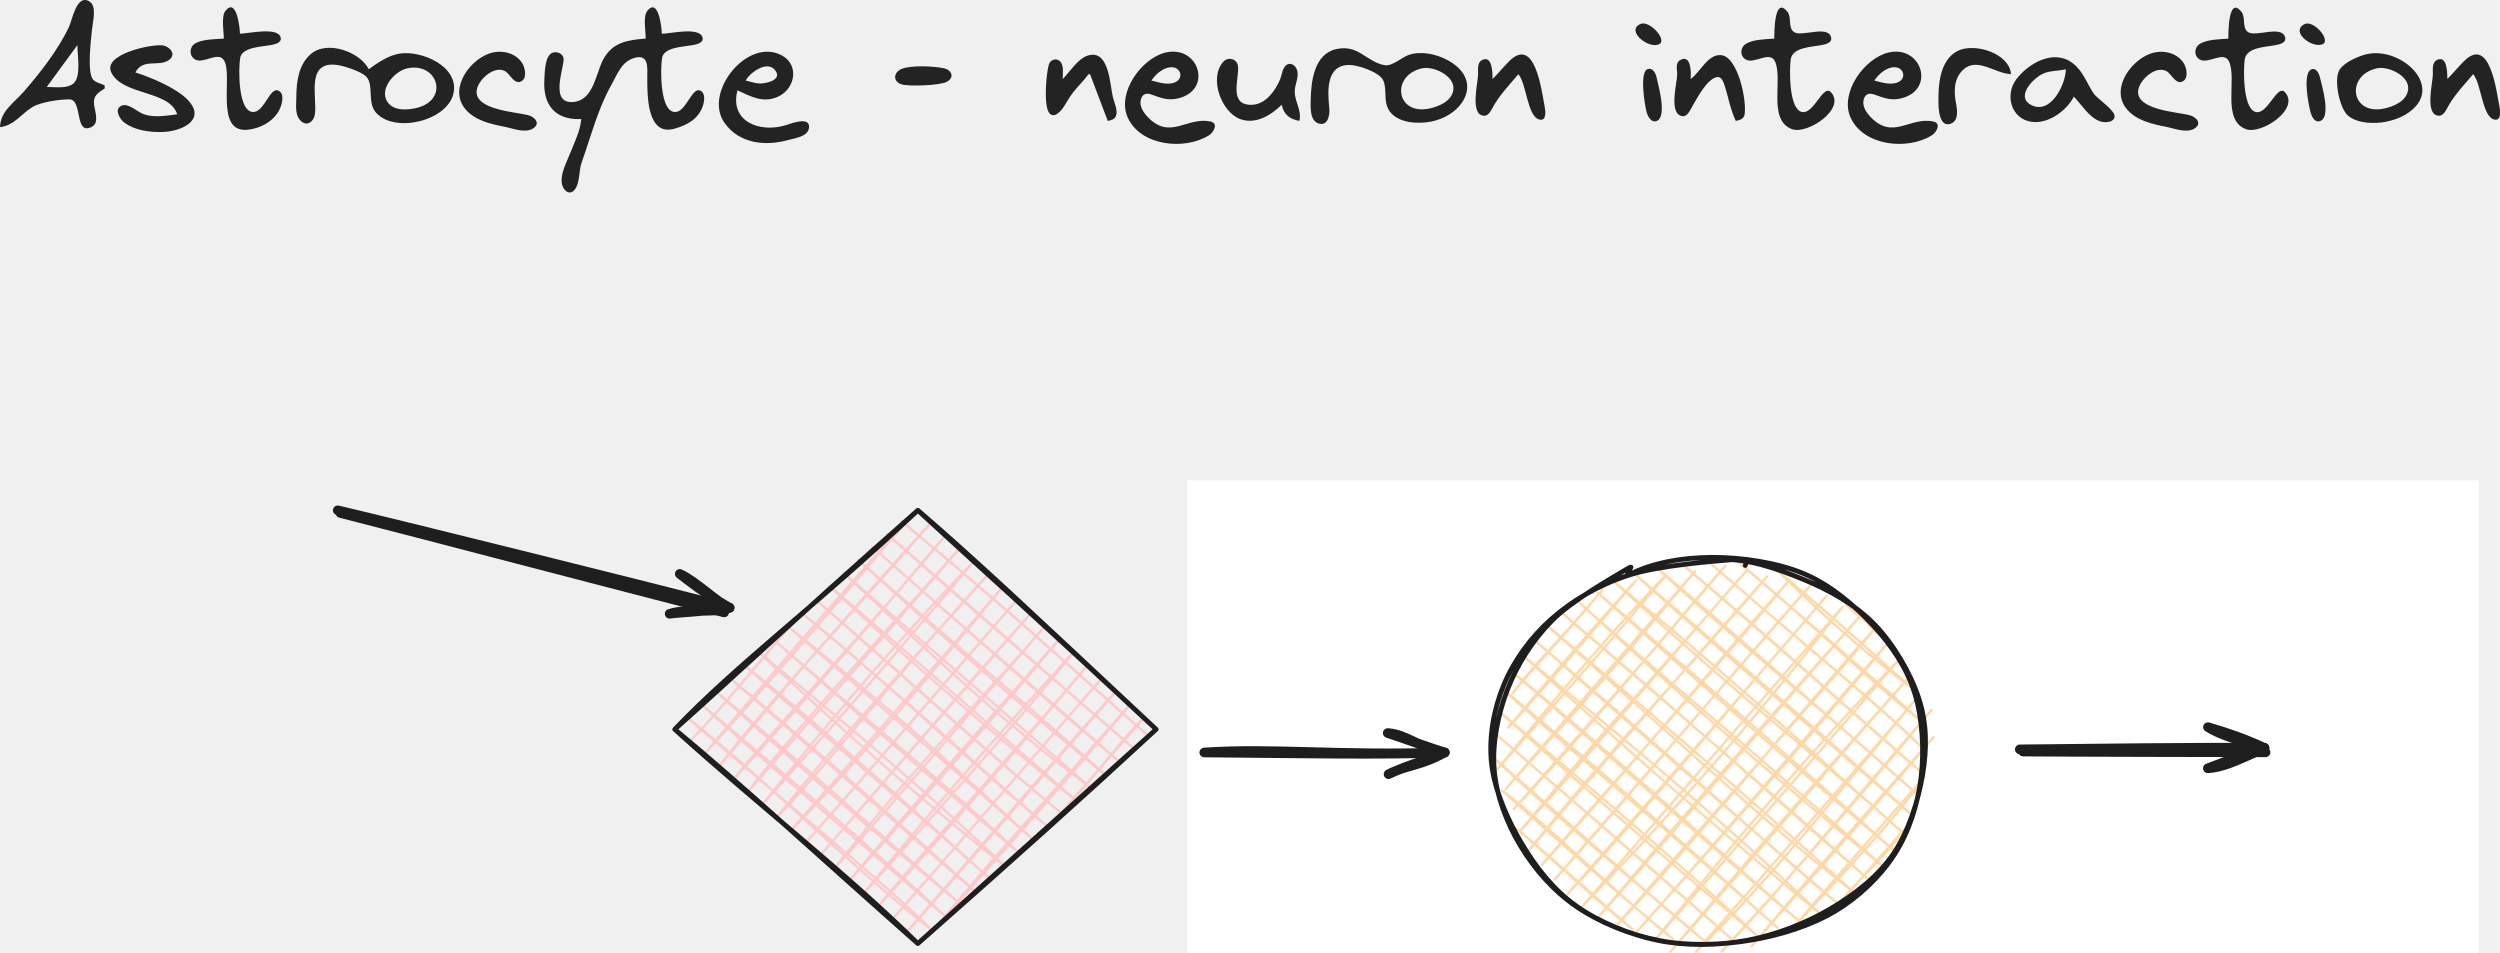
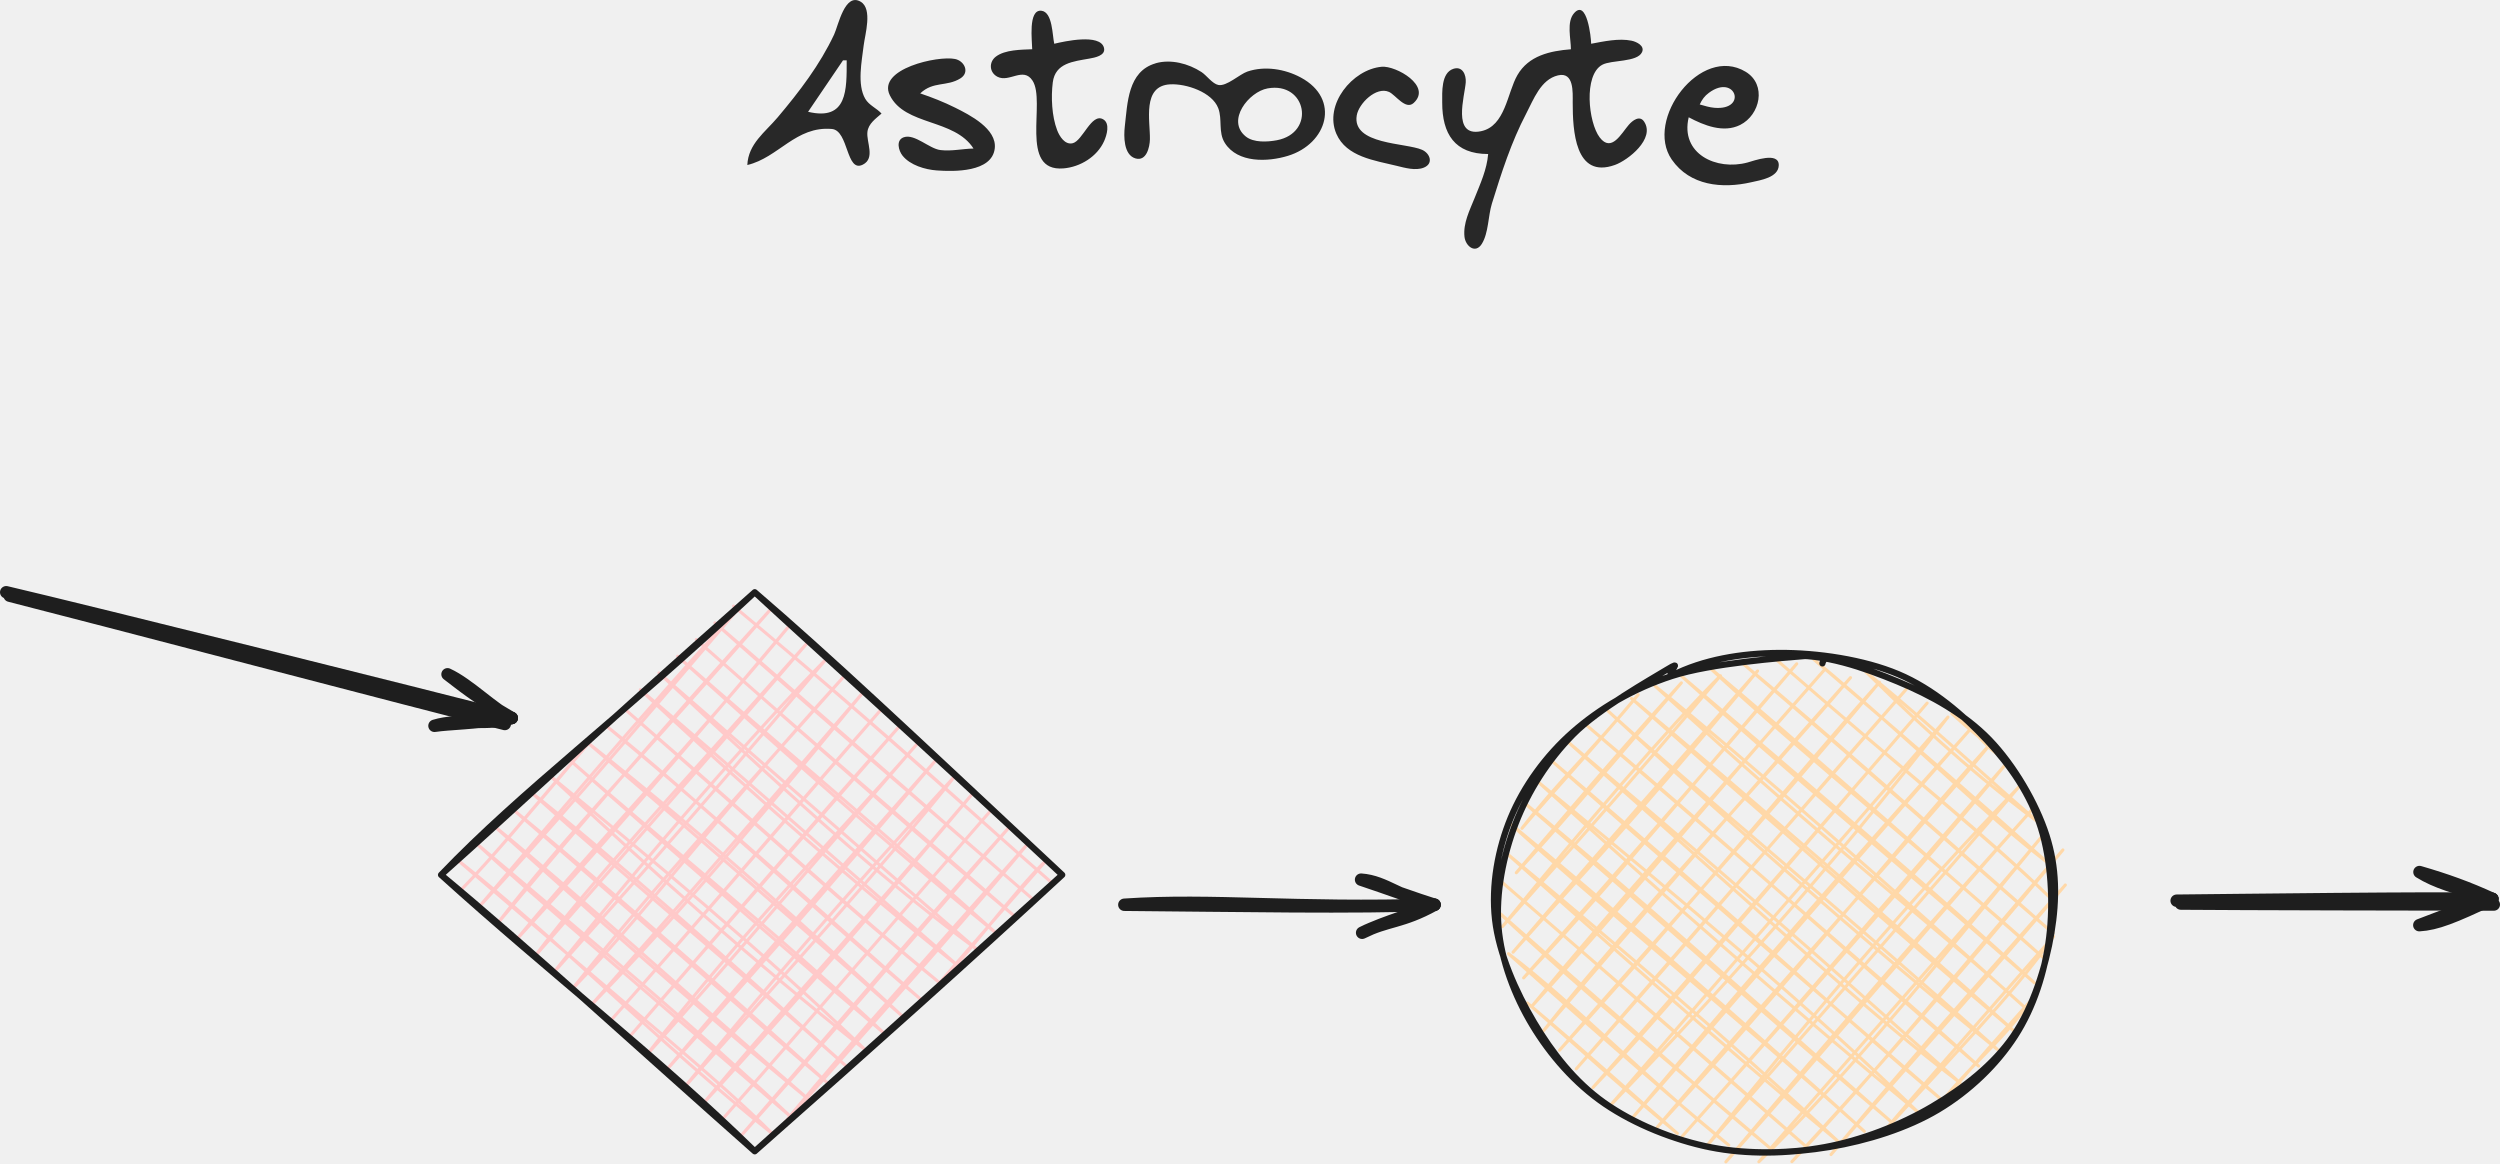
- <svg xmlns="http://www.w3.org/2000/svg" width="91.834mm" height="35.006mm" viewBox="0 0 91.834 35.006" version="1.1" id="svg1" xml:space="preserve">
+ <svg xmlns="http://www.w3.org/2000/svg" width="71.169mm" height="33.12mm" viewBox="0 0 71.169 33.12" version="1.1" id="svg1" xml:space="preserve">
  <defs id="defs1">
    <style class="style-fonts" id="style1">
      @font-face {
        font-family: "Virgil";
        src: url("https://excalidraw.com/Virgil.woff2");
      }
      @font-face {
        font-family: "Cascadia";
        src: url("https://excalidraw.com/Cascadia.woff2");
      }
      @font-face {
        font-family: "Assistant";
        src: url("https://excalidraw.com/Assistant-Regular.woff2");
      }
    </style>
    <style class="style-fonts" id="style1-3">
      @font-face {
        font-family: "Virgil";
        src: url("https://excalidraw.com/Virgil.woff2");
      }
      @font-face {
        font-family: "Cascadia";
        src: url("https://excalidraw.com/Cascadia.woff2");
      }
      @font-face {
        font-family: "Assistant";
        src: url("https://excalidraw.com/Assistant-Regular.woff2");
      }
    </style>
    <style class="style-fonts" id="style1-6">
      @font-face {
        font-family: "Virgil";
        src: url("https://excalidraw.com/Virgil.woff2");
      }
      @font-face {
        font-family: "Cascadia";
        src: url("https://excalidraw.com/Cascadia.woff2");
      }
      @font-face {
        font-family: "Assistant";
        src: url("https://excalidraw.com/Assistant-Regular.woff2");
      }
    </style>
    <style class="style-fonts" id="style1-9">
      @font-face {
        font-family: "Virgil";
        src: url("https://excalidraw.com/Virgil.woff2");
      }
      @font-face {
        font-family: "Cascadia";
        src: url("https://excalidraw.com/Cascadia.woff2");
      }
      @font-face {
        font-family: "Assistant";
        src: url("https://excalidraw.com/Assistant-Regular.woff2");
      }
    </style>
    <style class="style-fonts" id="style1-2">
      @font-face {
        font-family: "Virgil";
        src: url("https://excalidraw.com/Virgil.woff2");
      }
      @font-face {
        font-family: "Cascadia";
        src: url("https://excalidraw.com/Cascadia.woff2");
      }
      @font-face {
        font-family: "Assistant";
        src: url("https://excalidraw.com/Assistant-Regular.woff2");
      }
    </style>
    <style class="style-fonts" id="style1-26">
      @font-face {
        font-family: "Virgil";
        src: url("https://excalidraw.com/Virgil.woff2");
      }
      @font-face {
        font-family: "Cascadia";
        src: url("https://excalidraw.com/Cascadia.woff2");
      }
      @font-face {
        font-family: "Assistant";
        src: url("https://excalidraw.com/Assistant-Regular.woff2");
      }
    </style>
    <style class="style-fonts" id="style1-7">
      @font-face {
        font-family: "Virgil";
        src: url("https://excalidraw.com/Virgil.woff2");
      }
      @font-face {
        font-family: "Cascadia";
        src: url("https://excalidraw.com/Cascadia.woff2");
      }
      @font-face {
        font-family: "Assistant";
        src: url("https://excalidraw.com/Assistant-Regular.woff2");
      }
    </style>
    <style class="style-fonts" id="style1-90">
      @font-face {
        font-family: "Virgil";
        src: url("https://excalidraw.com/Virgil.woff2");
      }
      @font-face {
        font-family: "Cascadia";
        src: url("https://excalidraw.com/Cascadia.woff2");
      }
      @font-face {
        font-family: "Assistant";
        src: url("https://excalidraw.com/Assistant-Regular.woff2");
      }
    </style>
    <style class="style-fonts" id="style1-0">
      @font-face {
        font-family: "Virgil";
        src: url("https://excalidraw.com/Virgil.woff2");
      }
      @font-face {
        font-family: "Cascadia";
        src: url("https://excalidraw.com/Cascadia.woff2");
      }
      @font-face {
        font-family: "Assistant";
        src: url("https://excalidraw.com/Assistant-Regular.woff2");
      }
    </style>
    <style class="style-fonts" id="style1-1">
      @font-face {
        font-family: "Virgil";
        src: url("https://excalidraw.com/Virgil.woff2");
      }
      @font-face {
        font-family: "Cascadia";
        src: url("https://excalidraw.com/Cascadia.woff2");
      }
      @font-face {
        font-family: "Assistant";
        src: url("https://excalidraw.com/Assistant-Regular.woff2");
      }
    </style>
    <style class="style-fonts" id="style1-21">
      @font-face {
        font-family: "Virgil";
        src: url("https://excalidraw.com/Virgil.woff2");
      }
      @font-face {
        font-family: "Cascadia";
        src: url("https://excalidraw.com/Cascadia.woff2");
      }
      @font-face {
        font-family: "Assistant";
        src: url("https://excalidraw.com/Assistant-Regular.woff2");
      }
    </style>
    <style class="style-fonts" id="style1-13">
      @font-face {
        font-family: "Virgil";
        src: url("https://excalidraw.com/Virgil.woff2");
      }
      @font-face {
        font-family: "Cascadia";
        src: url("https://excalidraw.com/Cascadia.woff2");
      }
      @font-face {
        font-family: "Assistant";
        src: url("https://excalidraw.com/Assistant-Regular.woff2");
      }
    </style>
    <style class="style-fonts" id="style1-07">
      @font-face {
        font-family: "Virgil";
        src: url("https://excalidraw.com/Virgil.woff2");
      }
      @font-face {
        font-family: "Cascadia";
        src: url("https://excalidraw.com/Cascadia.woff2");
      }
      @font-face {
        font-family: "Assistant";
        src: url("https://excalidraw.com/Assistant-Regular.woff2");
      }
    </style>
    <style class="style-fonts" id="style1-8">
      @font-face {
        font-family: "Virgil";
        src: url("https://excalidraw.com/Virgil.woff2");
      }
      @font-face {
        font-family: "Cascadia";
        src: url("https://excalidraw.com/Cascadia.woff2");
      }
      @font-face {
        font-family: "Assistant";
        src: url("https://excalidraw.com/Assistant-Regular.woff2");
      }
    </style>
    <style class="style-fonts" id="style1-37">
      @font-face {
        font-family: "Virgil";
        src: url("https://excalidraw.com/Virgil.woff2");
      }
      @font-face {
        font-family: "Cascadia";
        src: url("https://excalidraw.com/Cascadia.woff2");
      }
      @font-face {
        font-family: "Assistant";
        src: url("https://excalidraw.com/Assistant-Regular.woff2");
      }
    </style>
    <style class="style-fonts" id="style1-05">
      @font-face {
        font-family: "Virgil";
        src: url("https://excalidraw.com/Virgil.woff2");
      }
      @font-face {
        font-family: "Cascadia";
        src: url("https://excalidraw.com/Cascadia.woff2");
      }
      @font-face {
        font-family: "Assistant";
        src: url("https://excalidraw.com/Assistant-Regular.woff2");
      }
    </style>
+     <style class="style-fonts" id="style1-67">
+       @font-face {
+         font-family: "Virgil";
+         src: url("https://excalidraw.com/Virgil.woff2");
+       }
+       @font-face {
+         font-family: "Cascadia";
+         src: url("https://excalidraw.com/Cascadia.woff2");
+       }
+       @font-face {
+         font-family: "Assistant";
+         src: url("https://excalidraw.com/Assistant-Regular.woff2");
+       }
+     </style>
+     <style class="style-fonts" id="style1-93">
+       @font-face {
+         font-family: "Virgil";
+         src: url("https://excalidraw.com/Virgil.woff2");
+       }
+       @font-face {
+         font-family: "Cascadia";
+         src: url("https://excalidraw.com/Cascadia.woff2");
+       }
+       @font-face {
+         font-family: "Assistant";
+         src: url("https://excalidraw.com/Assistant-Regular.woff2");
+       }
+     </style>
+     <style class="style-fonts" id="style1-675">
+       @font-face {
+         font-family: "Virgil";
+         src: url("https://excalidraw.com/Virgil.woff2");
+       }
+       @font-face {
+         font-family: "Cascadia";
+         src: url("https://excalidraw.com/Cascadia.woff2");
+       }
+       @font-face {
+         font-family: "Assistant";
+         src: url("https://excalidraw.com/Assistant-Regular.woff2");
+       }
+     </style>
+     <style class="style-fonts" id="style1-06">
+       @font-face {
+         font-family: "Virgil";
+         src: url("https://excalidraw.com/Virgil.woff2");
+       }
+       @font-face {
+         font-family: "Cascadia";
+         src: url("https://excalidraw.com/Cascadia.woff2");
+       }
+       @font-face {
+         font-family: "Assistant";
+         src: url("https://excalidraw.com/Assistant-Regular.woff2");
+       }
+     </style>
+     <style class="style-fonts" id="style1-15">
+       @font-face {
+         font-family: "Virgil";
+         src: url("https://excalidraw.com/Virgil.woff2");
+       }
+       @font-face {
+         font-family: "Cascadia";
+         src: url("https://excalidraw.com/Cascadia.woff2");
+       }
+       @font-face {
+         font-family: "Assistant";
+         src: url("https://excalidraw.com/Assistant-Regular.woff2");
+       }
+     </style>
  </defs>
-   <g id="layer1" transform="translate(-117.0138,-113.7969)">
+   <g id="layer1" transform="translate(-129.2438,-115.6823)">
    <mask id="mask4" />
    <mask id="mask6" />
    <mask id="mask8" />
    <mask id="mask10" />
    <mask id="mask12" />
    <mask id="mask14" />
    <mask id="mask17" />
    <mask id="mask4-9" />
    <mask id="mask6-8" />
    <mask id="mask8-7" />
    <mask id="mask10-2" />
    <mask id="mask12-8" />
    <mask id="mask16" />
    <mask id="mask4-2" />
    <mask id="mask8-9" />
    <mask id="mask10-5" />
    <mask id="mask12-4" />
    <mask id="mask14-2" />
    <mask id="mask16-0" />
    <mask id="mask18" />
    <mask id="mask20" />
    <mask id="mask22" />
    <mask id="mask24" />
    <mask id="mask2" />
    <mask id="mask4-1" />
    <mask id="mask6-4" />
    <mask id="mask10-50" />
    <mask id="mask14-7" />
    <mask id="mask2-8" />
    <mask id="mask6-83" />
    <mask id="mask8-4" />
    <mask id="mask10-0" />
    <mask id="mask14-3" />
    <mask id="mask2-0" />
    <mask id="mask6-9" />
    <mask id="mask8-3" />
    <mask id="mask10-9" />
    <mask id="mask12-2" />
    <mask id="mask14-9" />
    <mask id="mask16-3" />
    <mask id="mask18-8" />
    <mask id="mask20-7" />
    <mask id="mask22-3" />
    <mask id="mask24-2" />
    <mask id="mask26" />
    <mask id="mask28" />
    <mask id="mask32" />
-     <rect x="160.63" y="131.441" width="47.438" height="42.219" fill="#ffffff" id="rect1-5" style="stroke-width:0.058" />
    <mask id="mask4-8" />
    <mask id="mask6-0" />
    <mask id="mask8-2" />
    <mask id="mask10-07" />
    <mask id="mask12-3" />
    <mask id="mask14-4" />
    <mask id="mask16-2" />
    <mask id="mask18-9" />
    <mask id="mask20-0" />
    <mask id="mask22-8" />
    <mask id="mask24-6" />
    <mask id="mask26-7" />
    <mask id="mask30" />
    <mask id="mask32-9" />
    <mask id="mask34" />
    <mask id="mask36" />
    <mask id="mask38" />
    <mask id="mask40" />
    <mask id="mask42" />
    <mask id="mask44" />
    <mask id="mask46" />
    <mask id="mask48" />
    <mask id="mask50" />
    <mask id="mask52" />
    <mask id="mask54" />
    <mask id="mask56" />
    <mask id="mask58" />
    <mask id="mask60" />
    <mask id="mask62" />
    <mask id="mask64" />
    <mask id="mask4-7" />
    <mask id="mask6-43" />
    <mask id="mask4-71" />
    <mask id="mask6-40" />
    <mask id="mask8-6" />
    <mask id="mask4-6" />
    <mask id="mask6-49" />
    <mask id="mask8-0" />
    <mask id="mask10-1" />
    <mask id="mask12-5" />
    <mask id="mask14-38" />
    <mask id="mask16-03" />
-     <path style="fill:#232323;stroke:none;stroke-width:0.224" d="m 117.014,118.467 c 0.513,-0.056 0.772,-0.478 1.183,-0.733 0.302,-0.188 1.001,-0.287 1.359,-0.288 0.508,-1.9e-4 0.179,1.33 0.82,1.016 0.337,-0.165 0.071,-0.671 0.087,-0.941 0.012,-0.243 0.211,-0.355 0.395,-0.473 v -0.118 c -0.124,-0.061 -0.338,-0.101 -0.427,-0.212 -0.229,-0.283 -0.071,-1.491 -0.035,-1.858 0.025,-0.256 0.182,-0.83 -0.088,-1.004 -0.483,-0.311 -0.641,0.688 -0.765,0.944 -0.413,0.85 -1.039,1.655 -1.658,2.366 -0.361,0.415 -0.856,0.708 -0.87,1.301 m 8.221,-3.253 c -0.302,0.024 -0.794,0.02 -1.056,0.179 -0.217,0.132 -0.225,0.458 0,0.588 0.307,0.177 0.834,-0.304 1.054,0.02 0.364,0.536 -0.361,2.698 0.889,2.561 0.487,-0.053 1.002,-0.344 1.187,-0.806 0.071,-0.177 0.161,-0.535 -0.079,-0.635 -0.29,-0.122 -0.5,0.732 -0.871,0.786 -0.611,0.089 -0.589,-1.584 -0.524,-1.981 0.066,-0.401 0.794,-0.411 1.115,-0.471 0.141,-0.027 0.431,-0.078 0.37,-0.29 -0.112,-0.392 -1.203,-0.131 -1.493,-0.129 -9e-5,-0.18 -0.116,-1.352 -0.531,-0.843 -0.167,0.205 -0.061,0.767 -0.061,1.021 m 15.495,0 c -0.668,0.053 -1.222,0.133 -1.563,0.775 -0.254,0.477 -0.348,1.449 -1.039,1.548 -0.942,0.134 -0.42,-1.177 -0.411,-1.551 0.005,-0.206 -0.228,-0.32 -0.408,-0.252 -0.284,0.107 -0.282,0.707 -0.299,0.959 -0.067,0.963 0.395,1.519 1.355,1.478 -0.038,0.437 -0.243,0.838 -0.402,1.242 -0.131,0.334 -0.368,0.755 -0.313,1.123 0.036,0.237 0.281,0.481 0.482,0.218 0.185,-0.242 0.143,-0.698 0.246,-0.987 0.333,-0.935 0.598,-1.975 1.086,-2.839 0.239,-0.422 0.386,-0.905 0.912,-1.018 0.476,-0.103 0.414,0.403 0.414,0.723 2.2e-4,0.642 -0.025,2.186 1.005,1.89 0.461,-0.132 0.867,-0.349 1.032,-0.825 0.059,-0.169 0.116,-0.485 -0.1,-0.576 -0.29,-0.122 -0.5,0.732 -0.871,0.786 -0.611,0.089 -0.589,-1.584 -0.524,-1.981 0.066,-0.401 0.794,-0.411 1.115,-0.471 0.141,-0.027 0.431,-0.078 0.37,-0.29 -0.112,-0.392 -1.203,-0.131 -1.493,-0.129 -1.2e-4,-0.18 -0.116,-1.352 -0.531,-0.843 -0.167,0.205 -0.061,0.767 -0.061,1.021 m 41.458,0 c -0.309,0.024 -0.785,0.025 -1.051,0.196 -0.207,0.133 -0.22,0.439 0,0.571 0.312,0.186 0.885,-0.337 1.075,0.07 0.306,0.653 -0.282,2.156 0.627,2.49 0.557,0.204 1.984,-0.732 1.434,-1.353 -0.279,-0.315 -0.608,0.735 -1.02,0.727 -0.535,-0.008 -0.515,-1.551 -0.464,-1.931 0.061,-0.453 0.761,-0.461 1.114,-0.528 0.146,-0.028 0.43,-0.079 0.369,-0.295 -0.125,-0.451 -1.075,-0.001 -1.356,-0.185 -0.237,-0.154 -0.079,-0.538 -0.247,-0.748 -0.488,-0.609 -0.482,0.797 -0.482,0.987 m 16.678,0 c -0.309,0.024 -0.785,0.025 -1.051,0.196 -0.207,0.133 -0.22,0.439 0,0.571 0.312,0.186 0.885,-0.337 1.075,0.07 0.306,0.653 -0.282,2.156 0.627,2.49 0.557,0.204 1.984,-0.732 1.434,-1.353 -0.279,-0.315 -0.608,0.735 -1.02,0.728 -0.535,-0.008 -0.515,-1.551 -0.464,-1.931 0.061,-0.453 0.761,-0.461 1.114,-0.528 0.146,-0.028 0.43,-0.079 0.37,-0.295 -0.125,-0.451 -1.075,-10e-4 -1.356,-0.185 -0.237,-0.154 -0.079,-0.538 -0.247,-0.748 -0.488,-0.609 -0.481,0.797 -0.481,0.987 m -21.579,-0.546 c -0.59,0.231 0.283,0.948 0.674,0.746 0.303,-0.156 -0.354,-0.872 -0.674,-0.746 m 24.367,0.016 c -0.527,0.286 0.315,0.906 0.681,0.729 0.306,-0.148 -0.344,-0.912 -0.681,-0.729 m -81.801,0.766 c 0,0.348 0.151,1.171 -0.149,1.414 -0.243,0.197 -0.684,0.123 -0.975,0.123 l 1.124,-1.538 m 3.667,2.543 c -0.397,0.05 -0.854,0.134 -1.242,-0.008 -0.223,-0.082 -0.549,-0.416 -0.802,-0.309 -0.287,0.122 -0.061,0.501 0.096,0.617 0.403,0.298 0.931,0.361 1.416,0.349 0.657,-0.016 1.625,-0.425 0.927,-1.171 -0.415,-0.443 -1.359,-0.835 -1.932,-1.016 0.285,-0.546 0.886,-0.174 1.257,-0.475 0.261,-0.212 -0.02,-0.489 -0.252,-0.519 -0.431,-0.056 -2.209,0.329 -1.89,0.993 0.412,0.857 2.143,0.647 2.422,1.539 m 7.038,-1.656 c -0.324,-0.637 -1.519,-1.072 -2.119,-0.567 -0.455,0.383 -0.54,1.014 -0.543,1.572 -0.001,0.258 -0.054,0.598 0.103,0.821 0.213,0.304 0.525,0.162 0.578,-0.171 0.097,-0.61 -0.365,-2.005 0.857,-1.805 0.257,0.042 0.848,0.236 1.029,0.421 0.292,0.299 0.028,0.942 0.355,1.318 0.678,0.782 2.63,0.313 2.851,-0.703 0.217,-0.998 -1.193,-1.592 -1.987,-1.459 -0.411,0.069 -0.793,0.332 -1.124,0.572 m 35.544,-0.74 c -0.819,0.179 -0.929,1.18 -0.945,1.864 -0.006,0.283 -0.04,0.828 0.354,0.884 0.306,0.043 0.351,-0.382 0.329,-0.588 -0.063,-0.602 -0.129,-1.576 0.736,-1.576 0.319,-1e-4 1.119,0.265 1.248,0.574 0.155,0.37 -0.016,0.758 0.228,1.118 0.305,0.448 1.054,0.486 1.539,0.386 1.229,-0.252 1.927,-1.54 0.591,-2.257 -0.411,-0.221 -0.966,-0.343 -1.42,-0.191 -0.26,0.088 -0.608,0.429 -0.887,0.379 -0.678,-0.122 -0.957,-0.772 -1.774,-0.593 m 24.78,0.918 c -0.058,-0.761 -1.327,-1.159 -1.951,-0.853 -0.56,0.274 -0.696,1.003 -0.71,1.563 -0.005,0.249 -0.07,1.31 0.46,1.109 0.272,-0.103 0.231,-0.475 0.19,-0.695 -0.085,-0.452 -0.111,-0.938 0.256,-1.283 0.515,-0.483 1.191,0.154 1.755,0.16 m -55.77,-0.793 c -0.786,0.181 -1.617,1.278 -1.039,2.038 0.355,0.467 0.972,0.589 1.512,0.699 0.295,0.06 0.711,0.23 0.997,0.06 0.307,-0.183 0.073,-0.431 -0.169,-0.495 -0.438,-0.117 -1.988,-0.19 -1.89,-0.914 0.052,-0.39 0.65,-0.931 1.05,-0.698 0.181,0.104 0.353,0.553 0.627,0.342 0.174,-0.133 0.09,-0.495 -0.008,-0.646 -0.229,-0.353 -0.685,-0.476 -1.08,-0.385 m 8.989,1.388 c 0.509,0.238 0.977,0.498 1.538,0.21 0.579,-0.298 0.728,-1.125 0.116,-1.478 -1.253,-0.722 -2.918,1.329 -2.138,2.451 0.534,0.768 1.479,0.879 2.318,0.65 0.257,-0.07 0.769,-0.124 0.796,-0.47 0.032,-0.417 -0.671,-0.139 -0.855,-0.082 -0.948,0.295 -2.078,-0.131 -1.774,-1.281 m 15.732,-1.388 c -0.889,0.205 -1.81,1.482 -1.395,2.393 0.474,1.038 2.084,1.213 2.988,0.645 0.163,-0.101 0.355,-0.438 0.054,-0.503 -0.866,-0.186 -1.475,0.684 -2.292,-0.148 -0.161,-0.164 -0.328,-0.4 -0.274,-0.644 0.048,-0.212 0.195,-0.271 0.386,-0.202 0.357,0.129 0.62,0.237 1.005,0.14 1.262,-0.319 0.743,-1.961 -0.473,-1.681 m 26.554,0 c -0.889,0.205 -1.81,1.482 -1.395,2.393 0.474,1.038 2.084,1.213 2.988,0.645 0.163,-0.102 0.355,-0.438 0.054,-0.503 -0.866,-0.186 -1.475,0.684 -2.292,-0.148 -0.161,-0.164 -0.328,-0.4 -0.274,-0.644 0.048,-0.212 0.195,-0.271 0.386,-0.202 0.357,0.129 0.62,0.237 1.005,0.14 1.262,-0.319 0.743,-1.961 -0.473,-1.681 m 9.758,0 c -0.786,0.181 -1.617,1.278 -1.039,2.038 0.355,0.467 0.972,0.589 1.512,0.699 0.295,0.06 0.711,0.23 0.997,0.06 0.307,-0.183 0.073,-0.431 -0.169,-0.495 -0.438,-0.117 -1.988,-0.19 -1.89,-0.914 0.053,-0.39 0.65,-0.931 1.05,-0.698 0.181,0.104 0.353,0.553 0.628,0.342 0.174,-0.133 0.09,-0.495 -0.008,-0.646 -0.23,-0.353 -0.685,-0.476 -1.08,-0.385 m 7.807,0.059 c -0.303,0.069 -0.838,0.303 -1.004,0.58 -0.217,0.362 0.003,1.402 0.307,1.671 0.338,0.3 0.986,0.317 1.407,0.231 0.245,-0.05 0.495,-0.132 0.71,-0.261 1.546,-0.927 -0.119,-2.519 -1.419,-2.22 m -47.904,0.915 c -4e-5,-0.185 0.046,-0.461 -0.07,-0.62 -0.131,-0.18 -0.389,-0.108 -0.442,0.094 -0.097,0.372 -0.156,1.219 -0.061,1.59 0.123,0.479 0.454,0.209 0.62,-0.059 0.111,-0.181 0.218,-0.364 0.348,-0.532 0.175,-0.226 0.387,-0.417 0.551,-0.651 h 0.059 l 0.65,1.715 c 0.148,-0.031 0.289,-0.069 0.318,-0.243 0.034,-0.201 -0.087,-0.45 -0.133,-0.644 -0.108,-0.453 -0.135,-1.802 -0.954,-1.502 -0.344,0.126 -0.632,0.596 -0.887,0.851 m 15.791,0 c -1.2e-4,-0.2 0.002,-0.903 -0.395,-0.693 -0.172,0.091 -0.136,0.355 -0.137,0.515 -10e-4,0.31 -0.319,1.526 0.231,1.526 0.183,0 0.284,-0.273 0.362,-0.402 0.25,-0.417 0.577,-0.755 0.886,-1.124 0.306,0.344 0.324,1.559 0.776,1.666 0.275,0.065 0.219,-0.338 0.19,-0.483 -0.11,-0.543 -0.345,-2.627 -1.311,-1.653 -0.207,0.209 -0.393,0.438 -0.601,0.647 m 7.274,0 c 0.022,-0.209 0.029,-0.934 -0.388,-0.694 -0.182,0.105 -0.103,0.349 -0.104,0.516 -0.002,0.328 -0.332,1.47 0.192,1.542 0.186,0.025 0.285,-0.233 0.361,-0.359 0.174,-0.293 0.543,-1.023 0.918,-1.078 0.158,-0.023 0.232,0.196 0.269,0.31 0.146,0.45 0.208,0.866 0.41,1.301 0.15,-0.031 0.298,-0.066 0.326,-0.243 0.081,-0.51 -0.241,-2.102 -0.858,-2.172 -0.487,-0.055 -0.774,0.629 -1.124,0.877 m 27.796,0 c -1.3e-4,-0.2 0.002,-0.903 -0.395,-0.693 -0.172,0.091 -0.136,0.355 -0.137,0.515 -9.9e-4,0.31 -0.319,1.526 0.231,1.526 0.183,0 0.284,-0.273 0.362,-0.402 0.25,-0.417 0.576,-0.755 0.886,-1.124 0.306,0.344 0.325,1.559 0.776,1.666 0.275,0.065 0.219,-0.338 0.19,-0.483 -0.11,-0.543 -0.345,-2.627 -1.311,-1.653 -0.207,0.209 -0.393,0.438 -0.601,0.647 m -42.818,0.946 c 0.072,0.358 0.296,0.535 0.651,0.591 0.085,-0.391 -0.167,-0.679 -0.174,-1.065 -0.005,-0.256 0.154,-0.516 0.095,-0.768 -0.038,-0.162 -0.201,-0.327 -0.376,-0.233 -0.17,0.091 -0.186,0.366 -0.25,0.527 -0.163,0.407 -0.528,0.921 -1.01,0.948 -0.919,0.052 -0.49,-0.953 -0.543,-1.418 -0.031,-0.268 -0.36,-0.36 -0.539,-0.162 -0.542,0.604 -0.067,1.845 0.609,2.102 0.575,0.218 1.142,-0.137 1.538,-0.524 m 29.097,-0.296 c 0.28,0.293 0.554,0.754 0.946,0.902 0.159,0.06 0.486,0.068 0.547,-0.141 0.07,-0.238 -0.636,-0.678 -0.769,-0.88 -0.254,-0.384 -0.383,-0.81 -0.758,-1.103 -0.694,-0.544 -1.621,-0.012 -2.071,0.571 -0.445,0.577 -0.211,1.481 0.568,1.578 0.608,0.076 1.271,-0.414 1.538,-0.928 m -48.792,-0.591 c 0.16,-0.299 0.844,-0.798 1.119,-0.326 0.197,0.338 -0.446,0.454 -0.646,0.433 -0.16,-0.018 -0.317,-0.071 -0.473,-0.107 m 14.904,0 c 0.102,-0.143 0.205,-0.26 0.355,-0.357 0.77,-0.494 1.064,0.566 0.118,0.464 -0.16,-0.018 -0.316,-0.071 -0.473,-0.107 m 26.554,0 c 0.103,-0.143 0.205,-0.26 0.355,-0.357 0.77,-0.495 1.064,0.566 0.118,0.464 -0.16,-0.018 -0.317,-0.071 -0.473,-0.107 m -53.878,-0.45 c 1.125,-0.229 1.551,1.193 0.296,1.465 -0.309,0.067 -0.732,0.098 -0.972,-0.154 -0.448,-0.472 0.181,-1.211 0.676,-1.311 m 18.157,0.02 c -0.31,0.124 -0.341,0.474 0,0.573 0.278,0.08 1.406,0.039 1.651,-0.095 0.305,-0.166 0.175,-0.441 -0.115,-0.501 -0.365,-0.076 -1.19,-0.115 -1.536,0.024 m 19.101,-0.018 c 0.43,-0.1 1.243,0.286 1.157,0.802 -0.068,0.402 -0.508,0.59 -0.861,0.669 -1.236,0.28 -1.455,-1.198 -0.296,-1.471 m 8.298,0.026 c -0.316,0.099 -0.106,1.358 -0.034,1.603 0.041,0.14 0.161,0.366 0.346,0.311 0.426,-0.128 0.071,-1.336 0.013,-1.611 -0.031,-0.146 -0.135,-0.362 -0.324,-0.302 m 24.366,0.016 c -0.318,0.153 -0.091,1.315 -0.014,1.586 0.04,0.142 0.145,0.366 0.334,0.311 0.439,-0.128 0.071,-1.333 0.006,-1.611 -0.032,-0.139 -0.14,-0.375 -0.326,-0.286 m 2.407,-0.043 c 0.43,-0.1 1.244,0.286 1.157,0.802 -0.068,0.402 -0.508,0.59 -0.861,0.67 -1.236,0.28 -1.456,-1.198 -0.296,-1.471 m -11.414,0.033 c -0.003,0.544 -0.559,1.709 -1.295,1.299 -0.557,-0.31 0.117,-0.993 0.467,-1.143 0.26,-0.112 0.556,-0.091 0.828,-0.156 z" id="path49" />
    <mask id="mask4-0" />
    <mask id="mask6-1" />
    <mask id="mask8-41" />
    <mask id="mask12-9" />
    <mask id="mask4-91" />
    <mask id="mask6-03" />
    <mask id="mask10-7" />
    <mask id="mask6-5" />
    <mask id="mask10-93" />
    <mask id="mask14-1" />
    <mask id="mask18-0" />
    <mask id="mask10-3" />
    <mask id="mask14-21" />
    <mask id="mask18-89" />
    <mask id="mask22-82" />
    <g stroke-linecap="round" transform="matrix(0.08841741,0,0,0.08841741,141.7993,132.5418)" id="g2-50">
      <path d="m -0.21,91.24 c 0,0 0,0 0,0 m 0,0 c 0,0 0,0 0,0 m 6.04,5.25 C 17.68,84.36 28.89,70.35 49.13,46.68 M 5.83,96.49 C 16.55,85.51 25.89,74.22 49.13,46.68 M 11.86,101.74 C 36.97,72.28 59.89,44.78 97.81,2.87 M 11.86,101.74 C 34.39,77.22 55.33,52.8 97.81,2.87 M 17.9,106.99 C 39.45,78.98 63.84,54.13 106.47,5.1 M 17.9,106.99 C 44.57,75.18 72.24,42.66 106.47,5.1 M 23.94,112.24 C 50.74,79.82 80.79,49 112.51,10.35 M 23.94,112.24 C 49.71,84.11 73.28,56.91 112.51,10.35 M 29.98,117.48 C 50.61,93.73 71.72,70.08 118.55,15.6 M 29.98,117.48 C 49.58,91.68 70.8,69.41 118.55,15.6 M 36.02,122.73 C 55.21,101.04 75.9,78.69 123.93,21.6 M 36.02,122.73 c 32.02,-40.15 66.1,-79 87.91,-101.13 M 42.05,127.98 C 66.34,102.71 87.37,73.67 129.96,26.85 M 42.05,127.98 C 67.94,95.44 95.73,65.57 129.96,26.85 M 48.09,133.23 C 79.77,97.4 108.13,64.7 136,32.1 M 48.09,133.23 C 69.42,111.14 89.58,88.83 136,32.1 M 54.13,138.48 C 85.1,103.61 115.66,67.73 142.04,37.35 M 54.13,138.48 C 82.31,106.75 110.12,73.85 142.04,37.35 M 60.17,143.73 C 90.48,108.63 121.02,73.68 148.08,42.6 M 60.17,143.73 C 92.47,106.31 122.72,70.96 148.08,42.6 M 66.2,148.98 C 97.67,108.4 134.75,70.47 153.46,48.6 M 66.2,148.98 C 86.85,126.09 106.02,103.49 153.46,48.6 M 72.24,154.22 C 97.25,126.42 120,100.92 159.5,53.85 M 72.24,154.22 C 104.78,115.62 138.41,77.93 159.5,53.85 M 78.28,159.47 C 110.04,123.67 142.99,87.63 165.53,59.1 M 78.28,159.47 C 103.05,129.13 128.19,99.76 165.53,59.1 M 84.32,164.72 c 22.62,-27.16 47.31,-53.48 87.25,-100.38 M 84.32,164.72 C 119.4,126.6 152.54,86.93 171.57,64.34 M 90.35,169.97 c 29.34,-33.31 58.12,-67.05 86.6,-99.62 m -86.6,99.62 c 26.82,-30.34 54.52,-62.95 86.6,-99.62 M 95.74,175.97 C 120.24,148.65 145.06,119.3 182.99,75.6 M 95.74,175.97 c 31.57,-36.39 61.74,-72.16 87.25,-100.37 m -75.31,98.83 c 25.7,-29.55 54.55,-61.09 81.35,-93.59 m -81.35,93.59 c 16.05,-20.02 31.93,-37.81 81.35,-93.59 m -33.33,50.54 c 14.81,-15.48 28.45,-34.77 39.37,-45.29 m -39.37,45.29 c 13.17,-15.57 26.7,-30.79 39.37,-45.29 m -94.31,93.7 c 0,0 0,0 0,0 m 0,0 c 0,0 0,0 0,0 m 6,-5.38 C 69.78,144.93 37.6,111.6 4.88,85.84 m 101.88,88.57 C 87.93,155.62 66.2,138.56 4.88,85.84 m 107.89,83.19 C 72.13,133.78 31.26,99.22 10.88,80.46 m 101.89,88.57 C 82.52,140.66 50.86,114.17 10.88,80.46 m 107.89,83.19 C 81.1,131.15 45.22,98.24 16.89,75.08 m 101.88,88.57 C 92.78,142.33 66.34,119.52 16.89,75.08 m 107.88,83.19 C 99.6,136.88 75.44,115 22.89,69.7 m 101.88,88.57 C 87.39,124.5 48.65,90.78 22.89,69.7 m 107.89,83.18 C 89.18,115.29 51.52,82.08 28.89,64.32 m 101.89,88.56 C 96.69,122.49 60.48,92.66 28.89,64.32 M 136.78,147.5 C 102.27,114.43 66.71,85.06 34.89,58.93 M 136.78,147.5 C 100.32,118.75 65.59,87.69 34.89,58.93 m 107.89,83.19 C 106.33,107.99 67.99,77.37 40.9,53.55 m 101.88,88.57 C 118.45,121.45 94.34,100.73 40.9,53.55 m 107.89,83.19 C 112.63,104.78 74.26,71.58 46.9,48.17 m 101.89,88.57 C 119.8,110.01 89.11,81.54 46.9,48.17 m 107.89,83.19 C 116.42,99.01 80.68,64.86 52.9,42.79 m 101.89,88.57 C 126.85,107.05 98.21,80.41 52.9,42.79 m 107.89,83.19 C 132.23,102.8 105.87,78.48 58.91,37.41 m 101.88,88.57 C 131.81,102.16 104.9,77.25 58.91,37.41 M 166.8,120.59 C 124.02,86.61 85.6,51.45 64.16,31.37 M 166.8,120.59 C 130.04,88.73 94.06,56.69 64.16,31.37 M 172.8,115.21 C 145.87,95.35 120.51,73.3 70.16,25.99 M 172.8,115.21 C 137.62,84.86 104.24,55.57 70.16,25.99 M 178.8,109.83 C 138.08,76.69 99.46,41.57 76.16,20.61 M 178.8,109.83 C 145.92,80.27 110.12,50.29 76.16,20.61 m 108.65,83.84 C 157.08,81.25 131.09,58.39 82.17,15.23 m 102.64,89.22 C 151.36,75.22 119.2,48.13 82.17,15.23 M 190.81,99.07 C 151.71,65.34 115.42,33.25 88.17,9.84 M 190.81,99.07 C 154.73,67.79 119.13,37.53 88.17,9.84 M 196.81,93.69 C 172.72,72.88 149.82,50.74 94.17,4.46 M 196.81,93.69 C 167.6,68.21 139.67,42.24 94.17,4.46" stroke="#ffc9c9" stroke-width="1" fill="none" id="path1-7" />
      <path d="m 101,0 c 22.8,21.08 47.02,42.43 99,91 M 101,0 c 24.39,20.98 48.18,43.45 99,91 m 0,0 c -29.92,27.67 -60.15,54.73 -99,89 m 99,-89 c -24.55,22.06 -49.79,44.86 -99,89 m 0,0 C 69.21,148.9 35.7,123.3 0,91 m 101,89 C 63.4,146.75 27.74,113.95 0,91 m 0,0 C 26.46,63.4 56.63,41.47 101,0 M 0,91 C 23.82,69.8 46.17,48.45 101,0" stroke="#1e1e1e" stroke-width="2" fill="none" id="path2-38" />
    </g>
    <g stroke-linecap="round" transform="matrix(0.08841741,0,0,0.08841741,171.8612,134.3101)" id="g4-23">
      <path d="m 24.3,25.1 c 0,0 0,0 0,0 m 0,0 c 0,0 0,0 0,0 M 8.03,56.01 C 19.25,41.39 31.98,29.48 45.43,12.99 M 8.03,56.01 C 18.92,43.15 30.97,30.4 45.43,12.99 M 6.2,70.31 C 21.1,52.85 37.75,32.97 59.34,9.18 M 6.2,70.31 C 18.57,57.03 30.75,42.61 59.34,9.18 M 1.74,87.64 C 27.73,55.61 55.1,23.67 71.93,6.88 M 1.74,87.64 C 20.76,65.89 40.4,44.45 71.93,6.88 M 5.15,95.9 C 26.07,72.22 44.41,53.35 83.88,5.34 M 5.15,95.9 C 27.75,69.37 50.56,43.46 83.88,5.34 M 8.56,104.17 C 39.5,71.33 66.08,37.88 96.48,3.04 M 8.56,104.17 C 38.34,70.43 67.29,37.66 96.48,3.04 M 11.32,113.19 C 40.19,77.9 69.75,45.97 105.14,5.27 M 11.32,113.19 C 40.43,81.37 68.55,46.46 105.14,5.27 M 14.73,121.46 C 46.67,81.37 82.84,44.01 113.8,7.5 M 14.73,121.46 C 43.61,87.86 71.15,55.52 113.8,7.5 M 20.12,127.46 C 51.74,90.92 83.95,56.15 123.12,8.97 m -103,118.49 C 58.86,85.02 95.13,40.34 123.12,8.97 M 25.5,133.47 C 60.34,94.28 93.59,54.57 131.78,11.2 M 25.5,133.47 C 60.87,92.64 99,49.08 131.78,11.2 M 30.88,139.47 C 55.11,113.98 73.94,90.54 138.47,15.7 M 30.88,139.47 C 73.2,91.44 115.05,42.93 138.47,15.7 M 36.26,145.47 C 72.43,107.8 105.96,70.9 145.17,20.19 M 36.26,145.47 C 75.39,100.11 115.82,54.08 145.17,20.19 M 43.61,149.21 C 71.34,117.87 98.5,85.52 152.52,23.93 M 43.61,149.21 C 67.08,121.23 91.81,91.65 152.52,23.93 M 51.62,152.2 C 92.53,107.57 130.61,59.94 159.21,28.42 M 51.62,152.2 C 94.16,102.25 138.56,53.95 159.21,28.42 M 59.62,155.18 c 37.82,-42.43 71.47,-82.4 104.32,-120 m -104.32,120 C 97,113.13 133.86,71.8 163.94,35.18 M 66.97,158.92 C 98.78,119.27 133.64,78.01 168.01,42.69 M 66.97,158.92 C 105.56,114.55 142.52,72.68 168.01,42.69 M 73.67,163.41 c 21.99,-25.87 43.82,-52.5 98.4,-113.2 m -98.4,113.2 c 35.47,-39.89 69.65,-81.12 98.4,-113.2 M 84.3,163.38 C 115.04,133.61 142.97,97.97 176.8,56.96 M 84.3,163.38 c 35.41,-40.5 71.61,-81 92.5,-106.42 M 94.93,163.34 c 25.86,-27.02 51.06,-58.56 87.25,-100.37 M 94.93,163.34 c 23.91,-25.97 48.37,-53.41 87.25,-100.37 m -74.66,98.08 c 19.08,-22.4 42.17,-47.34 75.45,-86.8 m -75.45,86.8 c 28.82,-34.82 60.14,-69.22 75.45,-86.8 m -59.57,80.72 c 20.03,-22.48 42.74,-45.11 55.77,-64.15 m -55.77,64.15 c 13.32,-15.84 27.39,-31.75 55.77,-64.15 m -37.92,55.82 c 8.74,-12.41 21.89,-22.22 30.18,-34.72 m -30.18,34.72 c 11.3,-13.51 23.57,-27.24 30.18,-34.72 M 34.69,144.53 c 0,0 0,0 0,0 m 0,0 c 0,0 0,0 0,0 m 23.36,9.71 C 38.41,138.12 21.48,122.16 9.75,112.25 m 48.3,41.99 C 43.92,142.04 29.97,129.23 9.75,112.25 m 64.87,45.79 C 48.89,137.46 25.4,112.87 3.68,96.37 m 70.94,61.67 C 49.7,137.42 24.3,114.88 3.68,96.37 m 83.73,62.19 C 60.54,135.44 31.35,112.18 -0.13,82.46 m 87.54,76.1 C 68.11,142.73 49.82,126.11 -0.13,82.46 m 99.59,75.97 C 60.92,124.45 21.57,90.73 1.34,73.14 m 98.12,85.29 C 67.94,131.16 37.67,104.44 1.34,73.14 m 108.65,83.85 C 74.53,123.98 38.78,93.72 2.82,63.83 m 107.17,93.16 C 68.44,122.47 26.78,85.18 2.82,63.83 m 115.43,89.74 C 75.2,115.08 30.25,78.43 4.29,54.51 m 113.96,99.06 C 75.79,115.06 33.65,78.68 4.29,54.51 m 122.23,95.65 C 86.19,114.9 45.16,77.5 8.03,47.16 m 118.49,103 C 89.64,119.17 54.07,86.89 8.03,47.16 M 135.54,147.4 C 99.36,112.46 62.35,81.44 13.28,41.12 M 135.54,147.4 C 96.31,115.02 55.74,79.63 13.28,41.12 M 143.06,143.33 C 111.38,116.9 82.17,89.07 17.77,34.43 m 125.29,108.9 C 116.11,119.8 88.37,96.64 17.77,34.43 M 149.06,137.95 C 119.5,115.42 93.27,90.41 22.27,27.73 M 149.06,137.95 C 119.8,111.87 91.11,85.73 22.27,27.73 M 155.06,132.57 C 117.06,99.9 81.93,67.72 28.27,22.35 M 155.06,132.57 C 128.06,108.2 100.88,85.01 28.27,22.35 m 132.8,104.84 C 116.22,90.89 68.05,48.11 35.78,18.28 M 161.07,127.19 C 112.4,83.52 62.14,42.25 35.78,18.28 M 167.07,121.81 C 126.37,87.38 87.43,53.07 43.3,14.21 m 123.77,107.6 C 125.39,84.47 83.06,47.39 43.3,14.21 M 170.05,113.8 C 141.37,87.67 110.72,65.02 50.81,10.14 M 170.05,113.8 C 126.62,74.88 81.51,34.89 50.81,10.14 m 122.23,95.65 C 133.12,70.74 94.78,38.95 58.32,6.07 m 114.72,99.72 C 139.88,75.53 104.91,45.86 58.32,6.07 m 117.7,91.72 C 139.85,65.28 99.48,33.18 68.1,3.97 M 176.02,97.79 C 136.36,63.19 97.42,28.61 68.1,3.97 M 179.01,89.78 C 143.71,58.91 109.31,27.95 78.63,2.53 M 179.01,89.78 C 148.08,63.12 117.59,35.63 78.63,2.53 M 178.22,78.5 C 157.11,57.92 134.69,40.68 88.41,0.42 M 178.22,78.5 C 158.51,59.48 136.55,42.24 88.41,0.42 m 89.02,66.79 C 155.2,50.1 136.01,29.9 101.96,1.6 m 75.47,65.61 C 157.08,48.99 137.32,31.89 101.96,1.6 m 73.92,53.67 C 158.55,42.41 142.61,29.05 118.53,5.41 m 57.35,49.86 C 160.89,42.92 147.27,29.28 118.53,5.41 m 43.73,27.42 C 156.64,29.81 152.71,22.3 146.42,19.05 m 15.84,13.78 c -3.35,-3.66 -6.53,-5.29 -15.84,-13.78" stroke="#ffd8a8" stroke-width="1" fill="none" id="path3-0" />
      <path d="m 93.37,0.54 c 11.78,-0.89 24.76,3.73 35.62,8.21 10.85,4.49 21.5,10.44 29.49,18.69 7.98,8.26 15.08,20.48 18.42,30.85 3.33,10.36 3.36,20.59 1.58,31.34 -1.77,10.76 -5.84,23.85 -12.24,33.18 -6.4,9.33 -16.02,16.82 -26.16,22.79 -10.14,5.98 -22.73,10.89 -34.65,13.07 -11.93,2.18 -25.07,2.42 -36.9,0.03 C 56.7,156.31 43.87,151.02 34.43,144.3 24.98,137.59 17.72,128.24 11.87,118.42 6.03,108.59 0.6,96.34 -0.64,85.37 -1.88,74.39 0.26,62.62 4.42,52.57 8.58,42.52 15.68,32.67 24.33,25.06 32.98,17.46 43.72,11.05 56.31,6.96 68.9,2.86 91.79,1.14 99.86,0.47 c 8.08,-0.67 5.1,1.01 4.9,2.44 M 56.28,6.82 c 10.13,-5.14 22.41,-7.2 34.56,-7.27 12.15,-0.08 27.17,2.11 38.33,6.82 11.16,4.7 20.98,13.17 28.63,21.41 7.65,8.24 13.95,17.47 17.28,28.02 3.33,10.56 4.08,24.11 2.7,35.3 -1.38,11.18 -5.01,22.56 -10.98,31.81 -5.96,9.25 -14.83,17.74 -24.8,23.69 -9.96,5.95 -22.85,9.98 -34.99,12.01 -12.13,2.03 -25.78,2.49 -37.83,0.17 C 57.13,156.47 44.37,151.3 34.73,144.74 25.1,138.18 17.08,128.93 11.37,119.43 5.66,109.94 1.36,98.61 0.46,87.77 -0.43,76.93 1.99,64.73 6,54.4 10,44.07 16.36,34.05 24.5,25.79 32.63,17.53 49.59,8.03 54.82,4.84 c 5.24,-3.19 0.39,0.6 1.1,1.84" stroke="#1e1e1e" stroke-width="2" fill="none" id="path4-77" />
    </g>
    <g stroke-linecap="round" id="g8-7" transform="matrix(0.08841741,0,0,0.08841741,128.5366,131.6576)">
      <g transform="translate(10.40833,11.25285)" id="g5-69">
        <path d="m 0.69,-0.14 c 26.6,6.75 132.52,34.61 159.43,41.31 M -0.41,-1.25 c 26.93,6.32 135.7,33.45 162.76,40.49" stroke="#1e1e1e" stroke-width="4" fill="none" id="path5-1" />
      </g>
      <g transform="translate(10.40833,11.25285)" id="g6-19">
        <path d="m 137.48,41.75 c 8.29,-2.52 17.66,0.03 24.87,-2.51 m -24.87,2.51 c 5.16,-0.74 10.88,-0.59 24.87,-2.51" stroke="#1e1e1e" stroke-width="4" fill="none" id="path6-08" />
      </g>
      <g transform="translate(10.40833,11.25285)" id="g7-98">
        <path d="m 141.68,25.17 c 6.95,3.19 14.87,11.43 20.67,14.07 M 141.68,25.17 c 4.19,3.16 8.91,7.21 20.67,14.07" stroke="#1e1e1e" stroke-width="4" fill="none" id="path7-8" />
      </g>
    </g>
    <mask id="mask8-03" />
    <g stroke-linecap="round" id="g12-7" transform="matrix(0.08841741,0,0,0.08841741,128.5366,131.6576)">
      <g transform="translate(370,110.6206)" id="g9-06">
        <path d="M 0,0 C 28.73,-1.93 54.3,1.4 99.88,0 M 0,0 c 36.15,0.29 74.75,1.06 99.88,0" stroke="#1e1e1e" stroke-width="4" fill="none" id="path8-921" />
      </g>
      <g transform="translate(370,110.6206)" id="g10-77">
        <path d="M 76.56,9.02 C 84.58,4.94 89.37,5.83 99.88,0 M 76.56,9.02 C 84.15,5.28 94.28,2.69 99.88,0" stroke="#1e1e1e" stroke-width="4" fill="none" id="path9-9" />
      </g>
      <g transform="translate(370,110.6206)" id="g11-76">
        <path d="M 76.22,-8.08 C 84.19,-7.51 89.08,-1.99 99.88,0 M 76.22,-8.08 c 7.89,2.62 18.14,6.39 23.66,8.08" stroke="#1e1e1e" stroke-width="4" fill="none" id="path10-2" />
      </g>
    </g>
    <mask id="mask12-7" />
    <g stroke-linecap="round" id="g16-1" transform="matrix(0.08841741,0,0,0.08841741,128.5366,131.6576)">
      <g transform="translate(710,110)" id="g13-58">
        <path d="m 0.17,0.24 c 16.99,0.16 84,0.29 100.75,0.31 M -1.19,-0.68 c 17,-0.16 84.74,-1.02 101.65,-0.6" stroke="#1e1e1e" stroke-width="4" fill="none" id="path12-84" />
      </g>
      <g transform="translate(710,110)" id="g14-56">
        <path d="m 76.94,7.19 c 5.5,-0.32 11.09,-2.55 23.52,-8.47 M 76.94,7.19 C 85.38,4.04 92.56,1 100.46,-1.28" stroke="#1e1e1e" stroke-width="4" fill="none" id="path13-5" />
      </g>
      <g transform="translate(710,110)" id="g15-68">
        <path d="m 76.99,-9.91 c 5.44,3.36 11.01,4.82 23.47,8.63 M 76.99,-9.91 c 8.5,2.46 15.67,5.03 23.47,8.63" stroke="#1e1e1e" stroke-width="4" fill="none" id="path14-4" />
      </g>
    </g>
    <mask id="mask16-8" />
+     <mask id="mask4-3" />
+     <mask id="mask8-75" />
+     <mask id="mask10-8" />
+     <mask id="mask12-1" />
+     <mask id="mask2-03" />
+     <mask id="mask6-6" />
+     <mask id="mask10-74" />
+     <mask id="mask12-6" />
+     <mask id="mask-usAb6USveUPUEAwlPIBJt">
+       <rect x="0" y="0" fill="#ffffff" width="1711.95" height="621.245" id="rect17" />
+       <rect x="1330.144" y="472.488" fill="#000000" width="147.137" height="96.6" opacity="1" id="rect18" />
+     </mask>
+     <mask id="mask-48NT3KkRuZYvAlyzlmfn9">
+       <rect x="0" y="0" fill="#ffffff" width="2683.646" height="333.903" id="rect24" />
+       <rect x="2136.543" y="200.013" fill="#000000" width="107.365" height="64.4" opacity="1" id="rect25" />
+     </mask>
+     <mask id="mask-RAsrBMn-Ux8upF21-Sgrx">
+       <rect x="0" y="0" fill="#ffffff" width="1019.938" height="838.517" id="rect30" />
+       <rect x="792.758" y="633.471" fill="#000000" width="252.957" height="32.2" opacity="1" id="rect31" />
+     </mask>
+     <mask id="mask-ra-xoXCpKcxtOTRvVpZKf">
+       <rect x="0" y="0" fill="#ffffff" width="1854.055" height="832.28" id="rect37" />
+       <rect x="1618.138" y="331.607" fill="#000000" width="270.744" height="96.6" opacity="1" id="rect38" />
+     </mask>
+     <mask id="mask-aYc6c7S_giOqhHZvKzBND">
+       <rect x="0" y="0" fill="#ffffff" width="1862.114" height="845.591" id="rect44" />
+       <rect x="1632.456" y="637.774" fill="#000000" width="252.957" height="32.2" opacity="1" id="rect45" />
+     </mask>
+     <mask id="mask-RLh_7sqDvKkhdQIvWQiRM">
+       <rect x="0" y="0" fill="#ffffff" width="1705.357" height="895.795" id="rect49" />
+       <rect x="1326.219" y="747.215" fill="#000000" width="147.137" height="96.6" opacity="1" id="rect50" />
+     </mask>
+     <mask id="mask-aQYzC_jEexyN_K8Esby0q">
+       <rect x="0" y="0" fill="#ffffff" width="1713.228" height="1040.204" id="rect63" />
+       <rect x="1330.897" y="887.215" fill="#000000" width="147.137" height="96.6" opacity="1" id="rect64" />
+     </mask>
+     <mask id="mask72" />
+     <mask id="mask74" />
+     <mask id="mask76" />
+     <mask id="mask84" />
+     <mask id="mask-Opjn_nAqVx-0vYVokcgFM">
+       <rect x="0" y="0" fill="#ffffff" width="1711.445" height="1179.001" id="rect88" />
+       <rect x="1334.849" y="1029.116" fill="#000000" width="147.137" height="96.6" opacity="1" id="rect89" />
+     </mask>
+     <mask id="mask-0LcETKpT9Yob1w4B1-8jD">
+       <rect x="0" y="0" fill="#ffffff" width="1709.302" height="1354.936" id="rect95" />
+       <rect x="1327.811" y="1198.292" fill="#000000" width="154.916" height="96.6" opacity="1" id="rect96" />
+     </mask>
+     <mask id="mask101" />
+     <mask id="mask103" />
+     <mask id="mask2-1" />
+     <mask id="mask4-03" />
+     <mask id="mask6-3" />
+     <mask id="mask8-40" />
+     <mask id="mask10-56" />
+     <path style="fill:#282828;stroke:none;stroke-width:0.61" d="m 150.519,120.38 c 0.887,-0.211 1.381,-1.116 2.407,-1.026 0.482,0.043 0.4,1.262 0.883,1.014 0.358,-0.183 0.095,-0.64 0.128,-0.93 0.027,-0.236 0.237,-0.378 0.402,-0.523 -0.142,-0.156 -0.355,-0.234 -0.464,-0.421 -0.237,-0.409 -0.097,-1.072 -0.045,-1.515 0.037,-0.311 0.26,-1.039 -0.082,-1.246 -0.454,-0.276 -0.64,0.679 -0.759,0.932 -0.404,0.863 -0.993,1.631 -1.604,2.355 -0.364,0.431 -0.839,0.754 -0.867,1.361 m 8.112,-3.297 c -0.316,0.014 -0.773,0.011 -1.035,0.209 -0.205,0.155 -0.191,0.452 0.043,0.574 0.337,0.176 0.735,-0.293 0.999,0.11 0.391,0.597 -0.397,2.604 0.882,2.499 0.477,-0.039 0.959,-0.335 1.156,-0.775 0.073,-0.163 0.179,-0.506 -0.028,-0.623 -0.332,-0.189 -0.581,0.615 -0.868,0.682 -0.222,0.052 -0.374,-0.198 -0.441,-0.372 -0.152,-0.396 -0.177,-0.942 -0.124,-1.361 0.07,-0.552 0.586,-0.595 1.037,-0.676 0.149,-0.027 0.479,-0.082 0.42,-0.309 -0.107,-0.413 -1.14,-0.18 -1.415,-0.114 -0.056,-0.232 -0.043,-0.904 -0.367,-0.94 -0.386,-0.043 -0.261,0.878 -0.261,1.097 m 15.334,0 c -0.592,0.047 -1.2,0.181 -1.52,0.733 -0.293,0.505 -0.341,1.461 -1.044,1.601 -0.827,0.164 -0.455,-1.002 -0.428,-1.392 0.015,-0.213 -0.091,-0.472 -0.354,-0.385 -0.35,0.116 -0.316,0.671 -0.316,0.96 -3.4e-4,0.892 0.356,1.465 1.308,1.465 -0.036,0.442 -0.224,0.848 -0.387,1.256 -0.139,0.347 -0.329,0.713 -0.287,1.099 0.028,0.264 0.309,0.499 0.494,0.202 0.193,-0.31 0.178,-0.794 0.286,-1.144 0.27,-0.872 0.552,-1.754 0.977,-2.564 0.209,-0.398 0.412,-0.971 0.905,-1.088 0.461,-0.109 0.419,0.49 0.419,0.774 0,0.785 0.06,2.187 1.204,1.775 0.372,-0.134 1.153,-0.747 0.828,-1.234 -0.126,-0.189 -0.33,-0.029 -0.434,0.091 -0.214,0.245 -0.494,0.802 -0.83,0.36 -0.323,-0.424 -0.464,-1.775 0.072,-2.067 0.263,-0.144 0.996,-0.067 1.133,-0.359 0.086,-0.183 -0.158,-0.298 -0.297,-0.327 -0.363,-0.075 -0.793,0.02 -1.151,0.087 -4.7e-4,-0.175 -0.12,-1.285 -0.485,-0.872 -0.221,0.249 -0.091,0.729 -0.091,1.029 m -17.008,2.826 c -0.315,0.006 -0.625,0.082 -0.942,0.043 -0.319,-0.04 -0.73,-0.469 -1.039,-0.365 -0.235,0.079 -0.152,0.383 -0.037,0.526 0.216,0.269 0.639,0.395 0.972,0.419 0.489,0.036 1.57,0.056 1.652,-0.623 0.068,-0.564 -0.718,-0.959 -1.128,-1.164 -0.319,-0.159 -0.657,-0.292 -0.994,-0.406 0.374,-0.354 0.752,-0.184 1.144,-0.427 0.273,-0.17 0.116,-0.496 -0.15,-0.552 -0.486,-0.104 -2.228,0.283 -1.859,1.032 0.431,0.876 1.837,0.661 2.383,1.518 m -3.611,-2.512 c 0,0.828 0.03,1.734 -1.099,1.465 l 0.994,-1.465 h 0.105 m 8.792,0.086 c -0.792,0.229 -0.797,1.137 -0.875,1.798 -0.032,0.275 -0.035,0.806 0.301,0.907 0.315,0.095 0.409,-0.318 0.414,-0.541 0.011,-0.518 -0.232,-1.527 0.579,-1.567 0.453,-0.023 1.191,0.221 1.366,0.678 0.123,0.321 -0.007,0.686 0.19,0.994 0.366,0.574 1.221,0.539 1.793,0.364 1.123,-0.343 1.509,-1.618 0.366,-2.231 -0.453,-0.243 -1.025,-0.336 -1.518,-0.169 -0.226,0.077 -0.594,0.43 -0.828,0.382 -0.17,-0.034 -0.334,-0.273 -0.48,-0.368 -0.37,-0.241 -0.872,-0.375 -1.308,-0.249 m 6.437,0.099 c -0.833,0.076 -1.648,1.078 -1.289,1.909 0.284,0.656 1.097,0.759 1.708,0.909 0.234,0.057 0.545,0.149 0.782,0.053 0.283,-0.114 0.178,-0.406 -0.05,-0.507 -0.459,-0.204 -2,-0.141 -1.86,-0.979 0.056,-0.337 0.553,-0.833 0.919,-0.669 0.187,0.084 0.471,0.525 0.701,0.315 0.531,-0.484 -0.506,-1.068 -0.91,-1.031 m 8.74,1.438 c 0.432,0.23 0.989,0.456 1.465,0.218 0.57,-0.285 0.762,-1.148 0.156,-1.514 -1.283,-0.776 -2.887,1.368 -2.103,2.5 0.518,0.748 1.44,0.834 2.261,0.646 0.257,-0.059 0.779,-0.133 0.785,-0.486 0.006,-0.392 -0.705,-0.128 -0.889,-0.077 -0.884,0.241 -1.922,-0.246 -1.675,-1.286 m 0.314,-0.366 c 0.065,-0.139 0.136,-0.24 0.263,-0.333 0.754,-0.555 1.113,0.507 0.156,0.428 -0.143,-0.012 -0.281,-0.056 -0.419,-0.095 M 165.329,118.199 c 1.11,-0.2 1.383,1.264 0.262,1.476 -0.267,0.05 -0.659,0.073 -0.883,-0.107 -0.565,-0.455 0.088,-1.273 0.621,-1.369 z" id="path76" />
  </g>
</svg>
